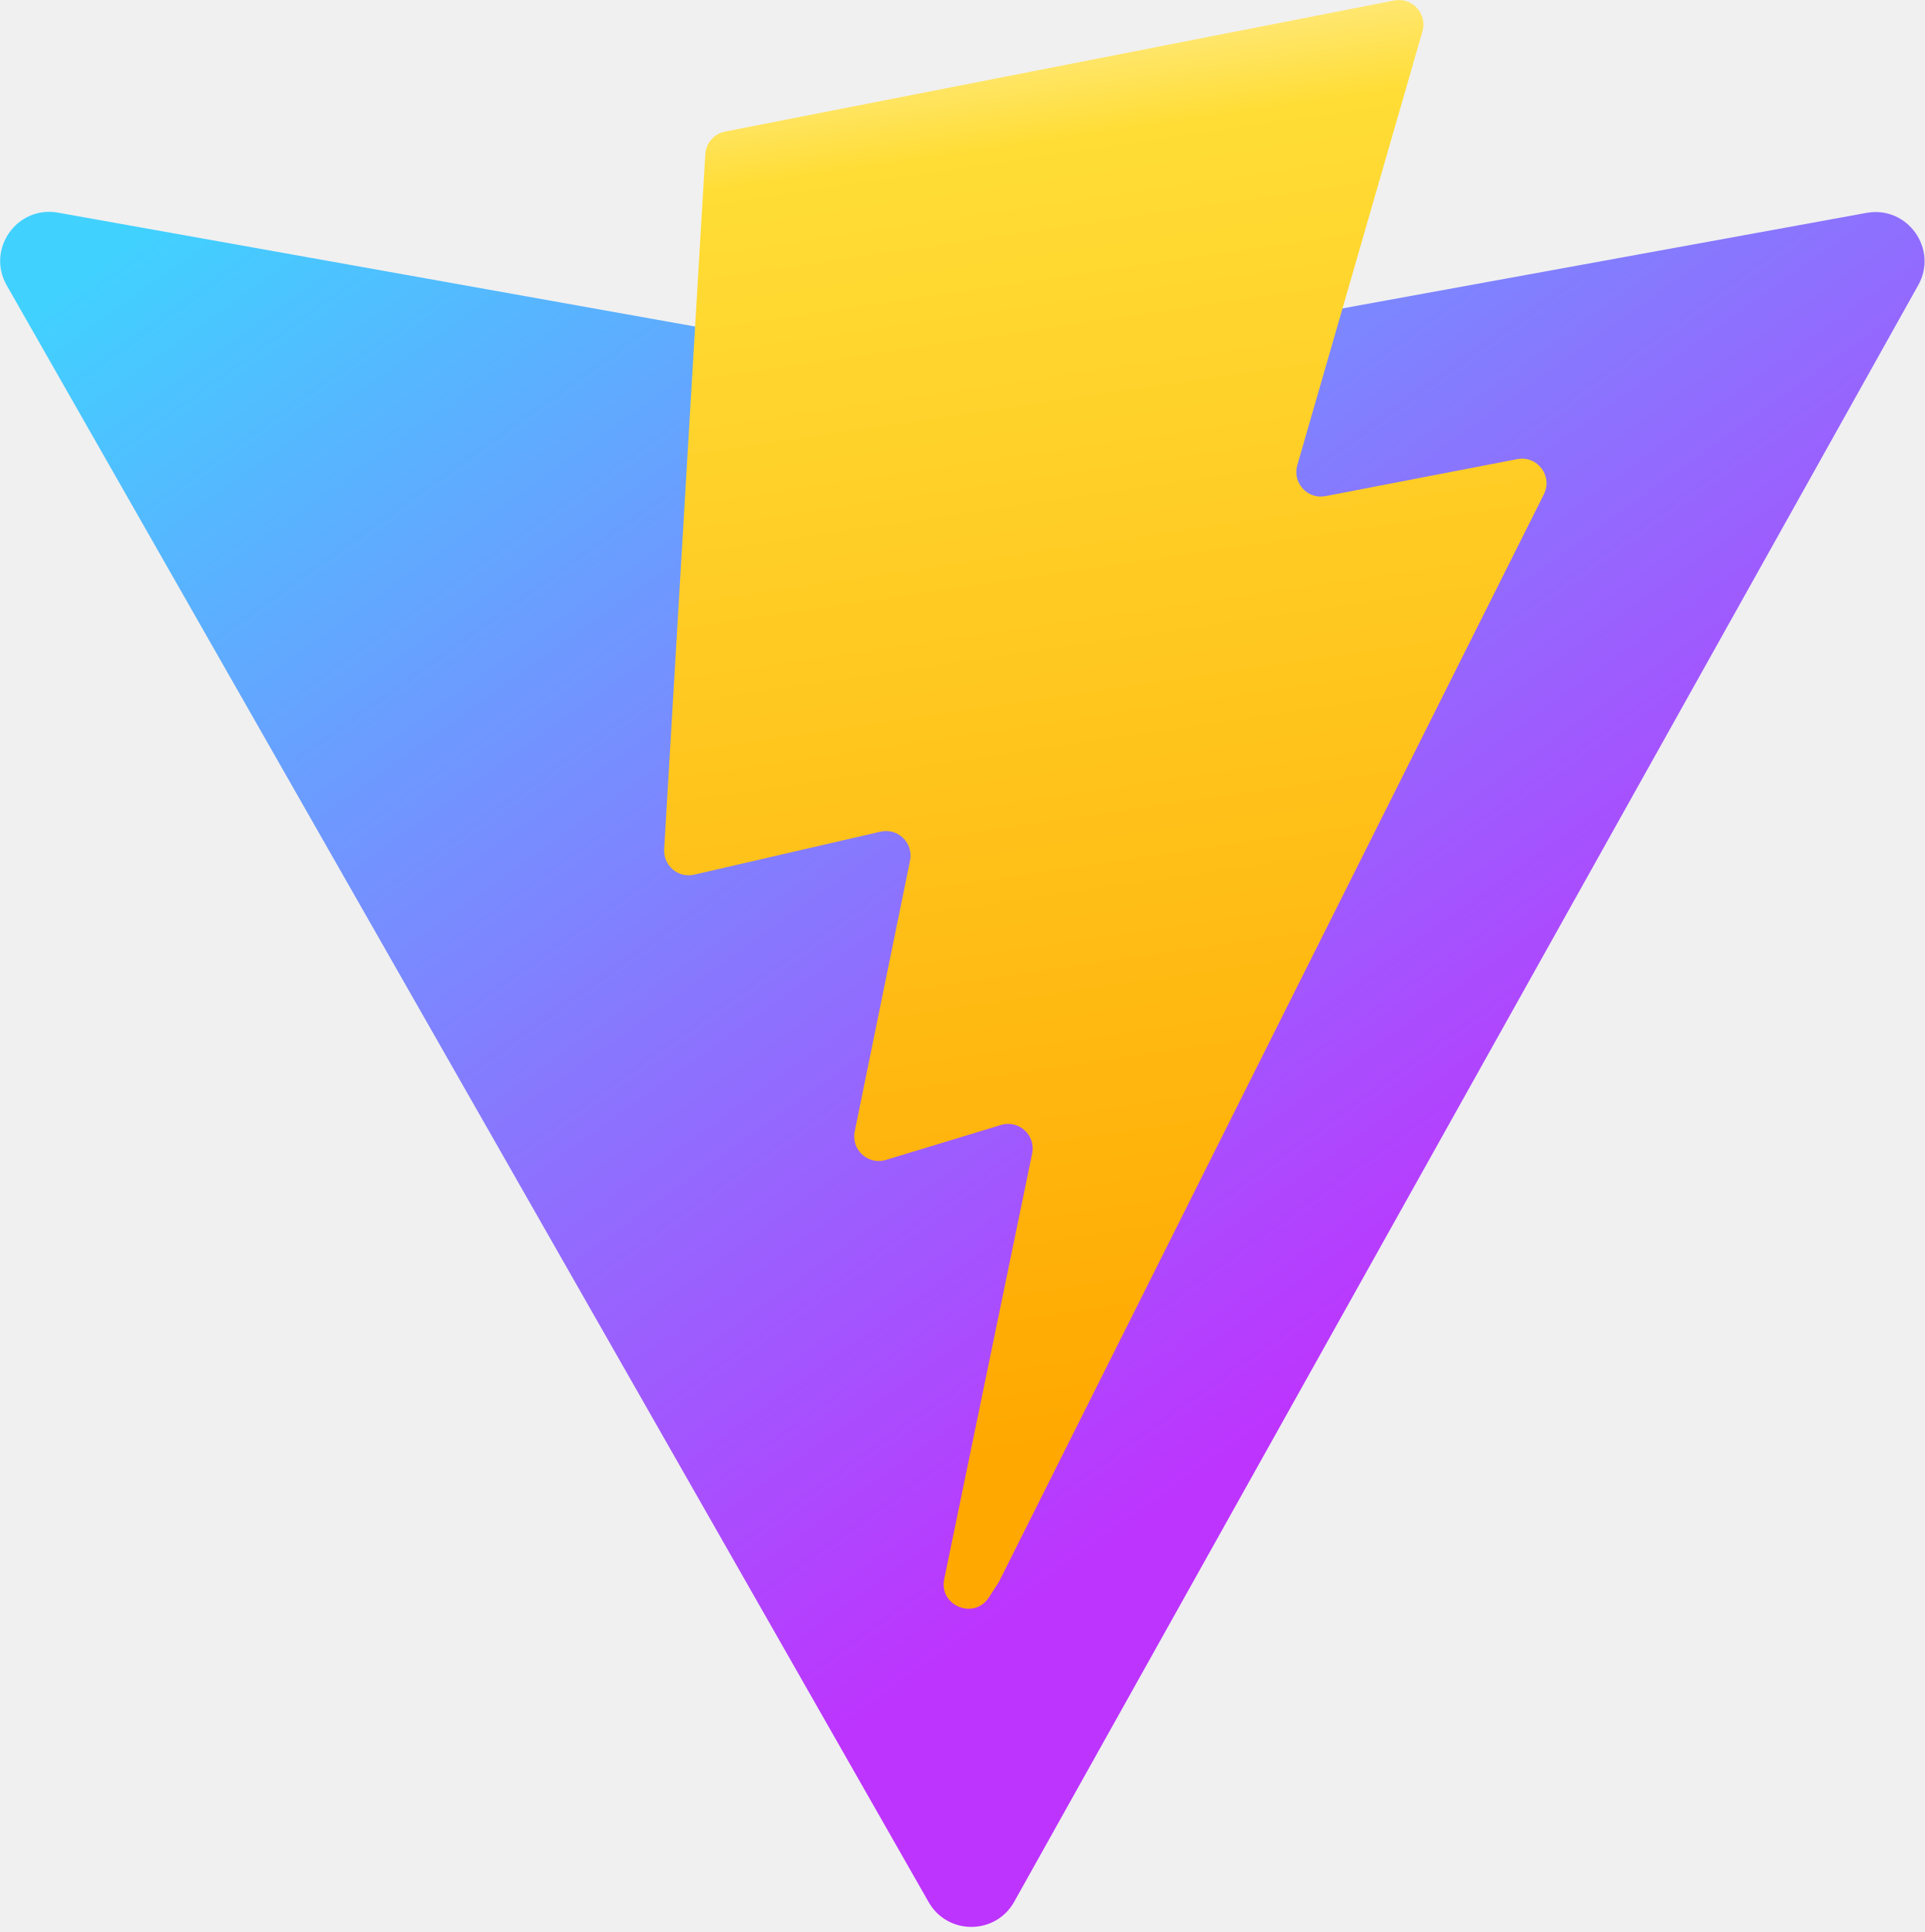
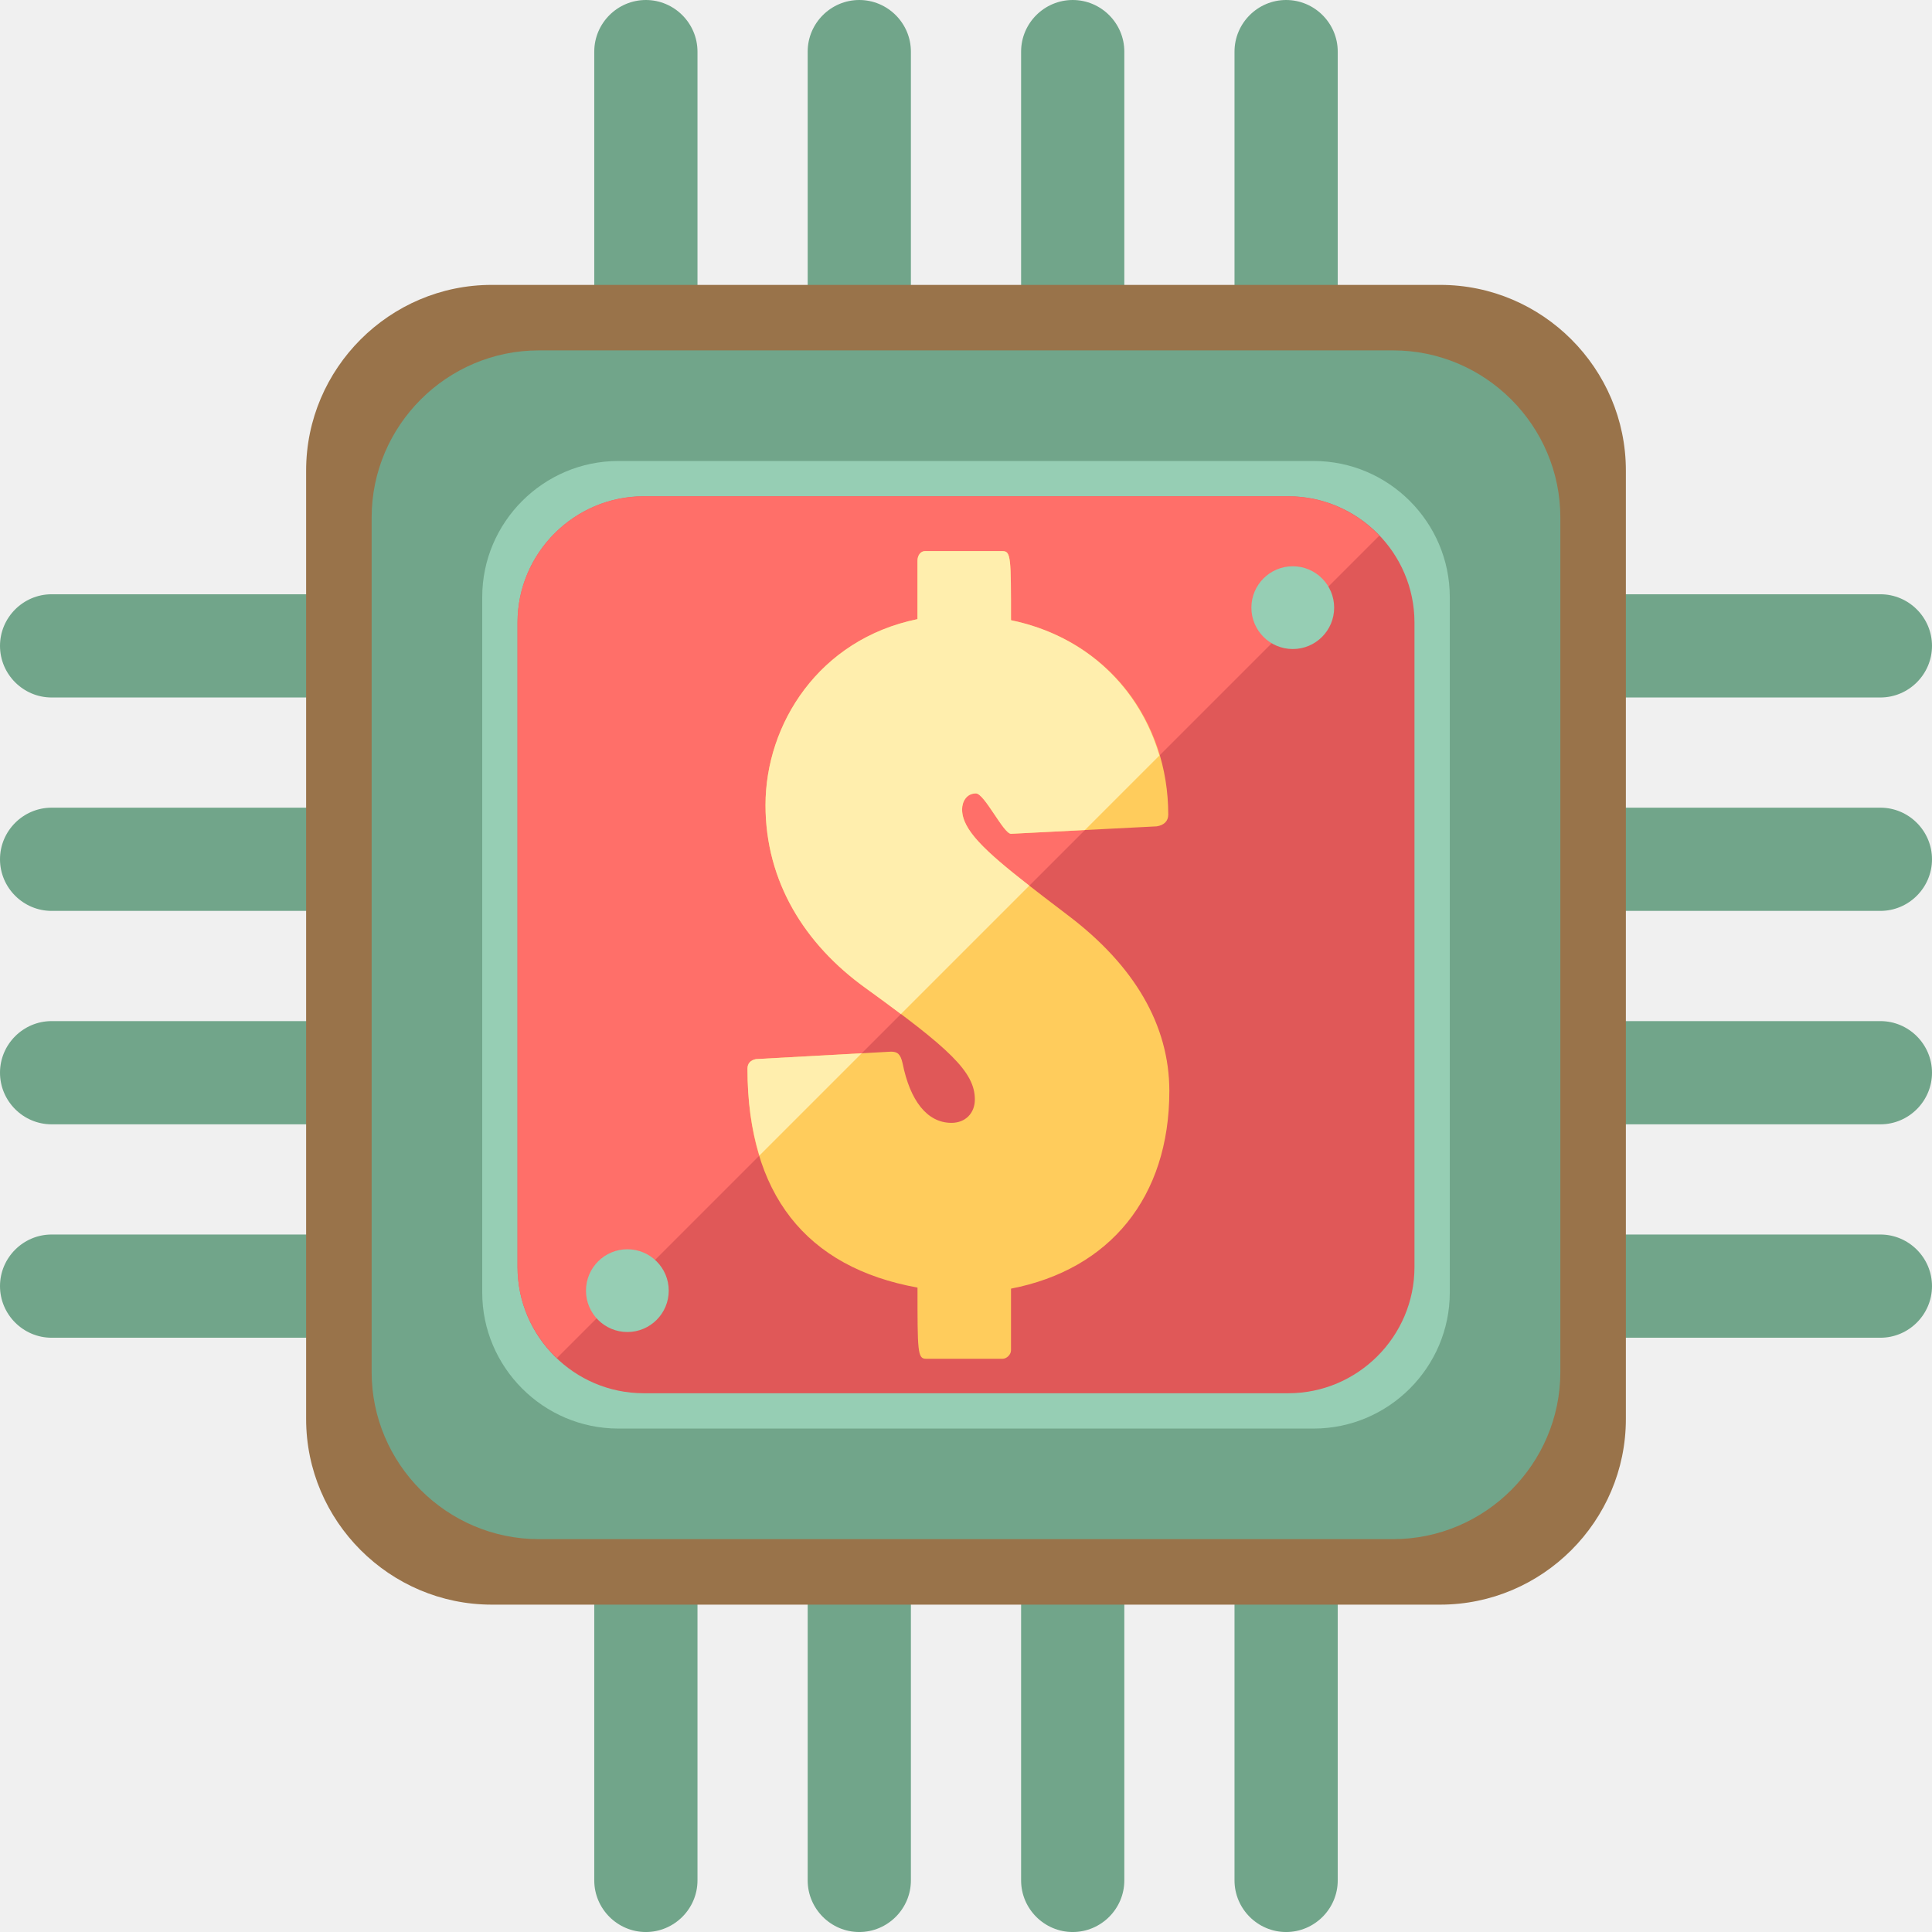
- <svg xmlns="http://www.w3.org/2000/svg" aria-hidden="true" role="img" class="iconify iconify--logos" width="31.88" height="32" preserveAspectRatio="xMidYMid meet" viewBox="0 0 256 257">
-   <defs>
-     <linearGradient id="IconifyId1813088fe1fbc01fb466" x1="-.828%" x2="57.636%" y1="7.652%" y2="78.411%">
-       <stop offset="0%" stop-color="#41D1FF" />
-       <stop offset="100%" stop-color="#BD34FE" />
-     </linearGradient>
-     <linearGradient id="IconifyId1813088fe1fbc01fb467" x1="43.376%" x2="50.316%" y1="2.242%" y2="89.03%">
-       <stop offset="0%" stop-color="#FFEA83" />
-       <stop offset="8.333%" stop-color="#FFDD35" />
-       <stop offset="100%" stop-color="#FFA800" />
-     </linearGradient>
-   </defs>
-   <path fill="url(#IconifyId1813088fe1fbc01fb466)" d="M255.153 37.938L134.897 252.976c-2.483 4.44-8.862 4.466-11.382.048L.875 37.958c-2.746-4.814 1.371-10.646 6.827-9.67l120.385 21.517a6.537 6.537 0 0 0 2.322-.004l117.867-21.483c5.438-.991 9.574 4.796 6.877 9.62Z" />
-   <path fill="url(#IconifyId1813088fe1fbc01fb467)" d="M185.432.063L96.44 17.501a3.268 3.268 0 0 0-2.634 3.014l-5.474 92.456a3.268 3.268 0 0 0 3.997 3.378l24.777-5.718c2.318-.535 4.413 1.507 3.936 3.838l-7.361 36.047c-.495 2.426 1.782 4.5 4.151 3.78l15.304-4.649c2.372-.72 4.652 1.36 4.15 3.788l-11.698 56.621c-.732 3.542 3.979 5.473 5.943 2.437l1.313-2.028l72.516-144.72c1.215-2.423-.88-5.186-3.54-4.672l-25.505 4.922c-2.396.462-4.435-1.77-3.759-4.114l16.646-57.705c.677-2.35-1.37-4.583-3.769-4.113Z" />
+ <svg xmlns="http://www.w3.org/2000/svg" version="1.1" id="ecommerce_1_" x="0px" y="0px" viewBox="0 0 115 115" style="enable-background:new 0 0 115 115;" xml:space="preserve">
+   <style type="text/css">
+ 	.st0{fill:#FFEEAD;}
+ 	.st1{fill:#C9B77D;}
+ 	.st2{fill:#99734A;}
+ 	.st3{fill:#FF6F69;}
+ 	.st4{fill:#96CEB4;}
+ 	.st5{fill:none;}
+ 	.st6{fill:#AA9865;}
+ 	.st7{fill:#71A58A;}
+ 	.st8{fill:#FFCC5C;}
+ 	.st9{fill:#825E3B;}
+ 	.st10{fill:#639376;}
+ 	.st11{fill:#E05858;}
+ 	.st12{fill:#C1821E;}
+ 	.st13{fill:#D6A041;}
+ 	.st14{fill:#B28559;}
+ 	.st15{fill:#BF4343;}
+ 	.st16{fill:#D3C089;}
+ 	.st17{fill:#7C5C3C;}
+ 	.st18{fill:#FDCC5C;}
+ 	.st19{fill:#FFFFFF;}
+ </style>
+   <g id="payment_processor_1_">
+     <g>
+       <g>
+         <g>
+           <path class="st7" d="M111.928,35.373H90.71c-1.69,0-3.072,1.382-3.072,3.072c0,1.689,1.382,3.072,3.072,3.072h21.218      c1.69,0,3.072-1.382,3.072-3.072C115,36.755,113.618,35.373,111.928,35.373z" />
+         </g>
+       </g>
+       <g>
+         <g>
+           <path class="st7" d="M111.928,48.076H90.71c-1.69,0-3.072,1.382-3.072,3.072v0c0,1.689,1.382,3.072,3.072,3.072h21.218      c1.69,0,3.072-1.382,3.072-3.072v0C115,49.459,113.618,48.076,111.928,48.076z" />
+         </g>
+       </g>
+       <g>
+         <g>
+           <path class="st7" d="M111.928,60.78H90.71c-1.69,0-3.072,1.382-3.072,3.072s1.382,3.072,3.072,3.072h21.218      c1.69,0,3.072-1.382,3.072-3.072S113.618,60.78,111.928,60.78z" />
+         </g>
+       </g>
+       <g>
+         <g>
+           <path class="st7" d="M111.928,73.483H90.71c-1.69,0-3.072,1.382-3.072,3.072c0,1.689,1.382,3.072,3.072,3.072h21.218      c1.69,0,3.072-1.382,3.072-3.072C115,74.866,113.618,73.483,111.928,73.483z" />
+         </g>
+       </g>
+     </g>
+     <g>
+       <g>
+         <g>
+           <path class="st7" d="M24.29,35.373H3.072C1.382,35.373,0,36.755,0,38.445c0,1.689,1.382,3.072,3.072,3.072H24.29      c1.69,0,3.072-1.382,3.072-3.072C27.362,36.755,25.979,35.373,24.29,35.373z" />
+         </g>
+       </g>
+       <g>
+         <g>
+           <path class="st7" d="M24.29,48.076H3.072C1.382,48.076,0,49.459,0,51.148v0c0,1.689,1.382,3.072,3.072,3.072H24.29      c1.69,0,3.072-1.382,3.072-3.072v0C27.362,49.459,25.979,48.076,24.29,48.076z" />
+         </g>
+       </g>
+       <g>
+         <g>
+           <path class="st7" d="M24.29,60.78H3.072C1.382,60.78,0,62.162,0,63.852s1.382,3.072,3.072,3.072H24.29      c1.69,0,3.072-1.382,3.072-3.072S25.979,60.78,24.29,60.78z" />
+         </g>
+       </g>
+       <g>
+         <g>
+           <path class="st7" d="M24.29,73.483H3.072C1.382,73.483,0,74.866,0,76.555c0,1.689,1.382,3.072,3.072,3.072H24.29      c1.69,0,3.072-1.382,3.072-3.072C27.362,74.866,25.979,73.483,24.29,73.483z" />
+         </g>
+       </g>
+     </g>
+     <g>
+       <g>
+         <g>
+           <path class="st7" d="M38.445,0c-1.69,0-3.072,1.382-3.072,3.072V24.29c0,1.689,1.382,3.072,3.072,3.072      c1.69,0,3.072-1.383,3.072-3.072V3.072C41.516,1.382,40.134,0,38.445,0z" />
+         </g>
+       </g>
+       <g>
+         <g>
+           <path class="st7" d="M51.148,0c-1.69,0-3.072,1.382-3.072,3.072V24.29c0,1.689,1.382,3.072,3.072,3.072      c1.69,0,3.072-1.383,3.072-3.072V3.072C54.22,1.382,52.838,0,51.148,0z" />
+         </g>
+       </g>
+       <g>
+         <g>
+           <path class="st7" d="M63.852,0c-1.69,0-3.072,1.382-3.072,3.072V24.29c0,1.689,1.382,3.072,3.072,3.072      c1.69,0,3.072-1.383,3.072-3.072V3.072C66.924,1.382,65.541,0,63.852,0z" />
+         </g>
+       </g>
+       <g>
+         <g>
+           <path class="st7" d="M76.555,0c-1.689,0-3.072,1.382-3.072,3.072V24.29c0,1.689,1.382,3.072,3.072,3.072      c1.69,0,3.072-1.383,3.072-3.072V3.072C79.627,1.382,78.245,0,76.555,0z" />
+         </g>
+       </g>
+     </g>
+     <g>
+       <g>
+         <g>
+           <path class="st7" d="M38.445,87.639c-1.69,0-3.072,1.382-3.072,3.072v21.218c0,1.689,1.382,3.072,3.072,3.072      c1.69,0,3.072-1.383,3.072-3.072V90.71C41.516,89.021,40.134,87.639,38.445,87.639z" />
+         </g>
+       </g>
+       <g>
+         <g>
+           <path class="st7" d="M51.148,87.639c-1.69,0-3.072,1.382-3.072,3.072v21.218c0,1.689,1.382,3.072,3.072,3.072      c1.69,0,3.072-1.383,3.072-3.072V90.71C54.22,89.021,52.838,87.639,51.148,87.639z" />
+         </g>
+       </g>
+       <g>
+         <g>
+           <path class="st7" d="M63.852,87.639c-1.69,0-3.072,1.382-3.072,3.072v21.218c0,1.689,1.382,3.072,3.072,3.072      c1.69,0,3.072-1.383,3.072-3.072V90.71C66.924,89.021,65.541,87.639,63.852,87.639z" />
+         </g>
+       </g>
+       <g>
+         <g>
+           <path class="st7" d="M76.555,87.639c-1.689,0-3.072,1.382-3.072,3.072v21.218c0,1.689,1.382,3.072,3.072,3.072      c1.69,0,3.072-1.383,3.072-3.072V90.71C79.627,89.021,78.245,87.639,76.555,87.639z" />
+         </g>
+       </g>
+     </g>
+     <g>
+       <g>
+         <path class="st2" d="M85.731,16.958H29.269c-6.076,0-11.047,4.971-11.047,11.047v56.462c0,6.076,4.971,11.047,11.047,11.047     h56.462c6.076,0,11.047-4.971,11.047-11.047V28.005C96.778,21.929,91.807,16.958,85.731,16.958z" />
+       </g>
+     </g>
+     <g>
+       <g>
+         <path class="st7" d="M82.929,20.857H32.071c-5.473,0-9.95,4.478-9.95,9.951v50.857c0,5.472,4.478,9.95,9.95,9.95h50.857     c5.473,0,9.95-4.478,9.95-9.95V30.807C92.879,25.335,88.401,20.857,82.929,20.857z" />
+       </g>
+     </g>
+     <g>
+       <g>
+         <path class="st4" d="M78.197,27.44H36.803c-4.454,0-8.099,3.644-8.099,8.099v41.395c0,4.455,3.644,8.099,8.099,8.099h41.395     c4.454,0,8.099-3.645,8.099-8.099V35.539C86.296,31.084,82.652,27.44,78.197,27.44z" />
+       </g>
+     </g>
+     <g>
+       <g>
+         <path class="st11" d="M76.686,29.542H38.314c-4.129,0-7.508,3.379-7.508,7.508v38.373c0,4.129,3.378,7.508,7.508,7.508h38.373     c4.129,0,7.508-3.379,7.508-7.508V37.05C84.194,32.92,80.816,29.542,76.686,29.542z" />
+       </g>
+     </g>
+     <g>
+       <g>
+         <path class="st3" d="M76.686,29.542H38.314c-4.129,0-7.508,3.378-7.508,7.508v38.373c0,2.127,0.907,4.045,2.342,5.415     l48.954-48.953C80.732,30.449,78.814,29.542,76.686,29.542z" />
+       </g>
+     </g>
+     <g>
+       <g>
+         <circle class="st4" cx="76.951" cy="36.17" r="2.463" />
+       </g>
+     </g>
+     <g>
+       <g>
+         <circle class="st4" cx="37.343" cy="76.824" r="2.463" />
+       </g>
+     </g>
+     <g>
+       <g>
+         <path class="st8" d="M63.594,54.502c-4.238-3.226-6.326-4.808-6.326-6.326c0-0.443,0.253-0.949,0.823-0.949     c0.506,0,1.645,2.404,2.087,2.404l8.666-0.443c0.442-0.063,0.695-0.316,0.695-0.695c0-5.567-3.542-10.374-9.361-11.576     c0-3.732,0-4.112-0.506-4.112h-4.618c-0.253,0-0.442,0.253-0.442,0.57v3.479c-5.884,1.202-9.046,6.262-9.046,11.07     c0,4.555,2.341,8.287,5.946,10.88c4.997,3.605,6.515,4.997,6.515,6.641c0,0.823-0.57,1.392-1.391,1.392     c-1.455,0-2.467-1.329-2.91-3.543c-0.127-0.569-0.316-0.695-0.696-0.695l-8.033,0.443c-0.316,0.062-0.505,0.252-0.505,0.569     c0,7.465,3.479,11.828,10.121,13.031c0,3.795,0,4.238,0.505,4.238h4.555c0.253,0,0.506-0.253,0.506-0.506v-3.669     c5.883-1.139,9.425-5.44,9.425-11.765C69.603,61.016,67.516,57.474,63.594,54.502z" />
+       </g>
+     </g>
+     <g>
+       <g>
+         <g>
+           <path class="st0" d="M58.091,47.227c0.506,0,1.644,2.404,2.087,2.404l4.401-0.225l4.432-4.432      c-1.167-3.976-4.293-7.119-8.833-8.057c0-3.732,0-4.112-0.506-4.112h-4.618c-0.253,0-0.442,0.253-0.442,0.57v3.479      c-5.883,1.202-9.046,6.262-9.046,11.07c0,4.555,2.341,8.287,5.946,10.881c0.801,0.578,1.483,1.082,2.113,1.556l7.643-7.643      c-2.662-2.076-4.001-3.335-4.001-4.54C57.268,47.733,57.521,47.227,58.091,47.227z" />
+         </g>
+       </g>
+       <g>
+         <g>
+           <path class="st0" d="M44.997,63.041c-0.316,0.062-0.505,0.252-0.505,0.569c0,1.937,0.246,3.656,0.709,5.175l6.09-6.09      L44.997,63.041z" />
+         </g>
+       </g>
+     </g>
+   </g>
</svg>
